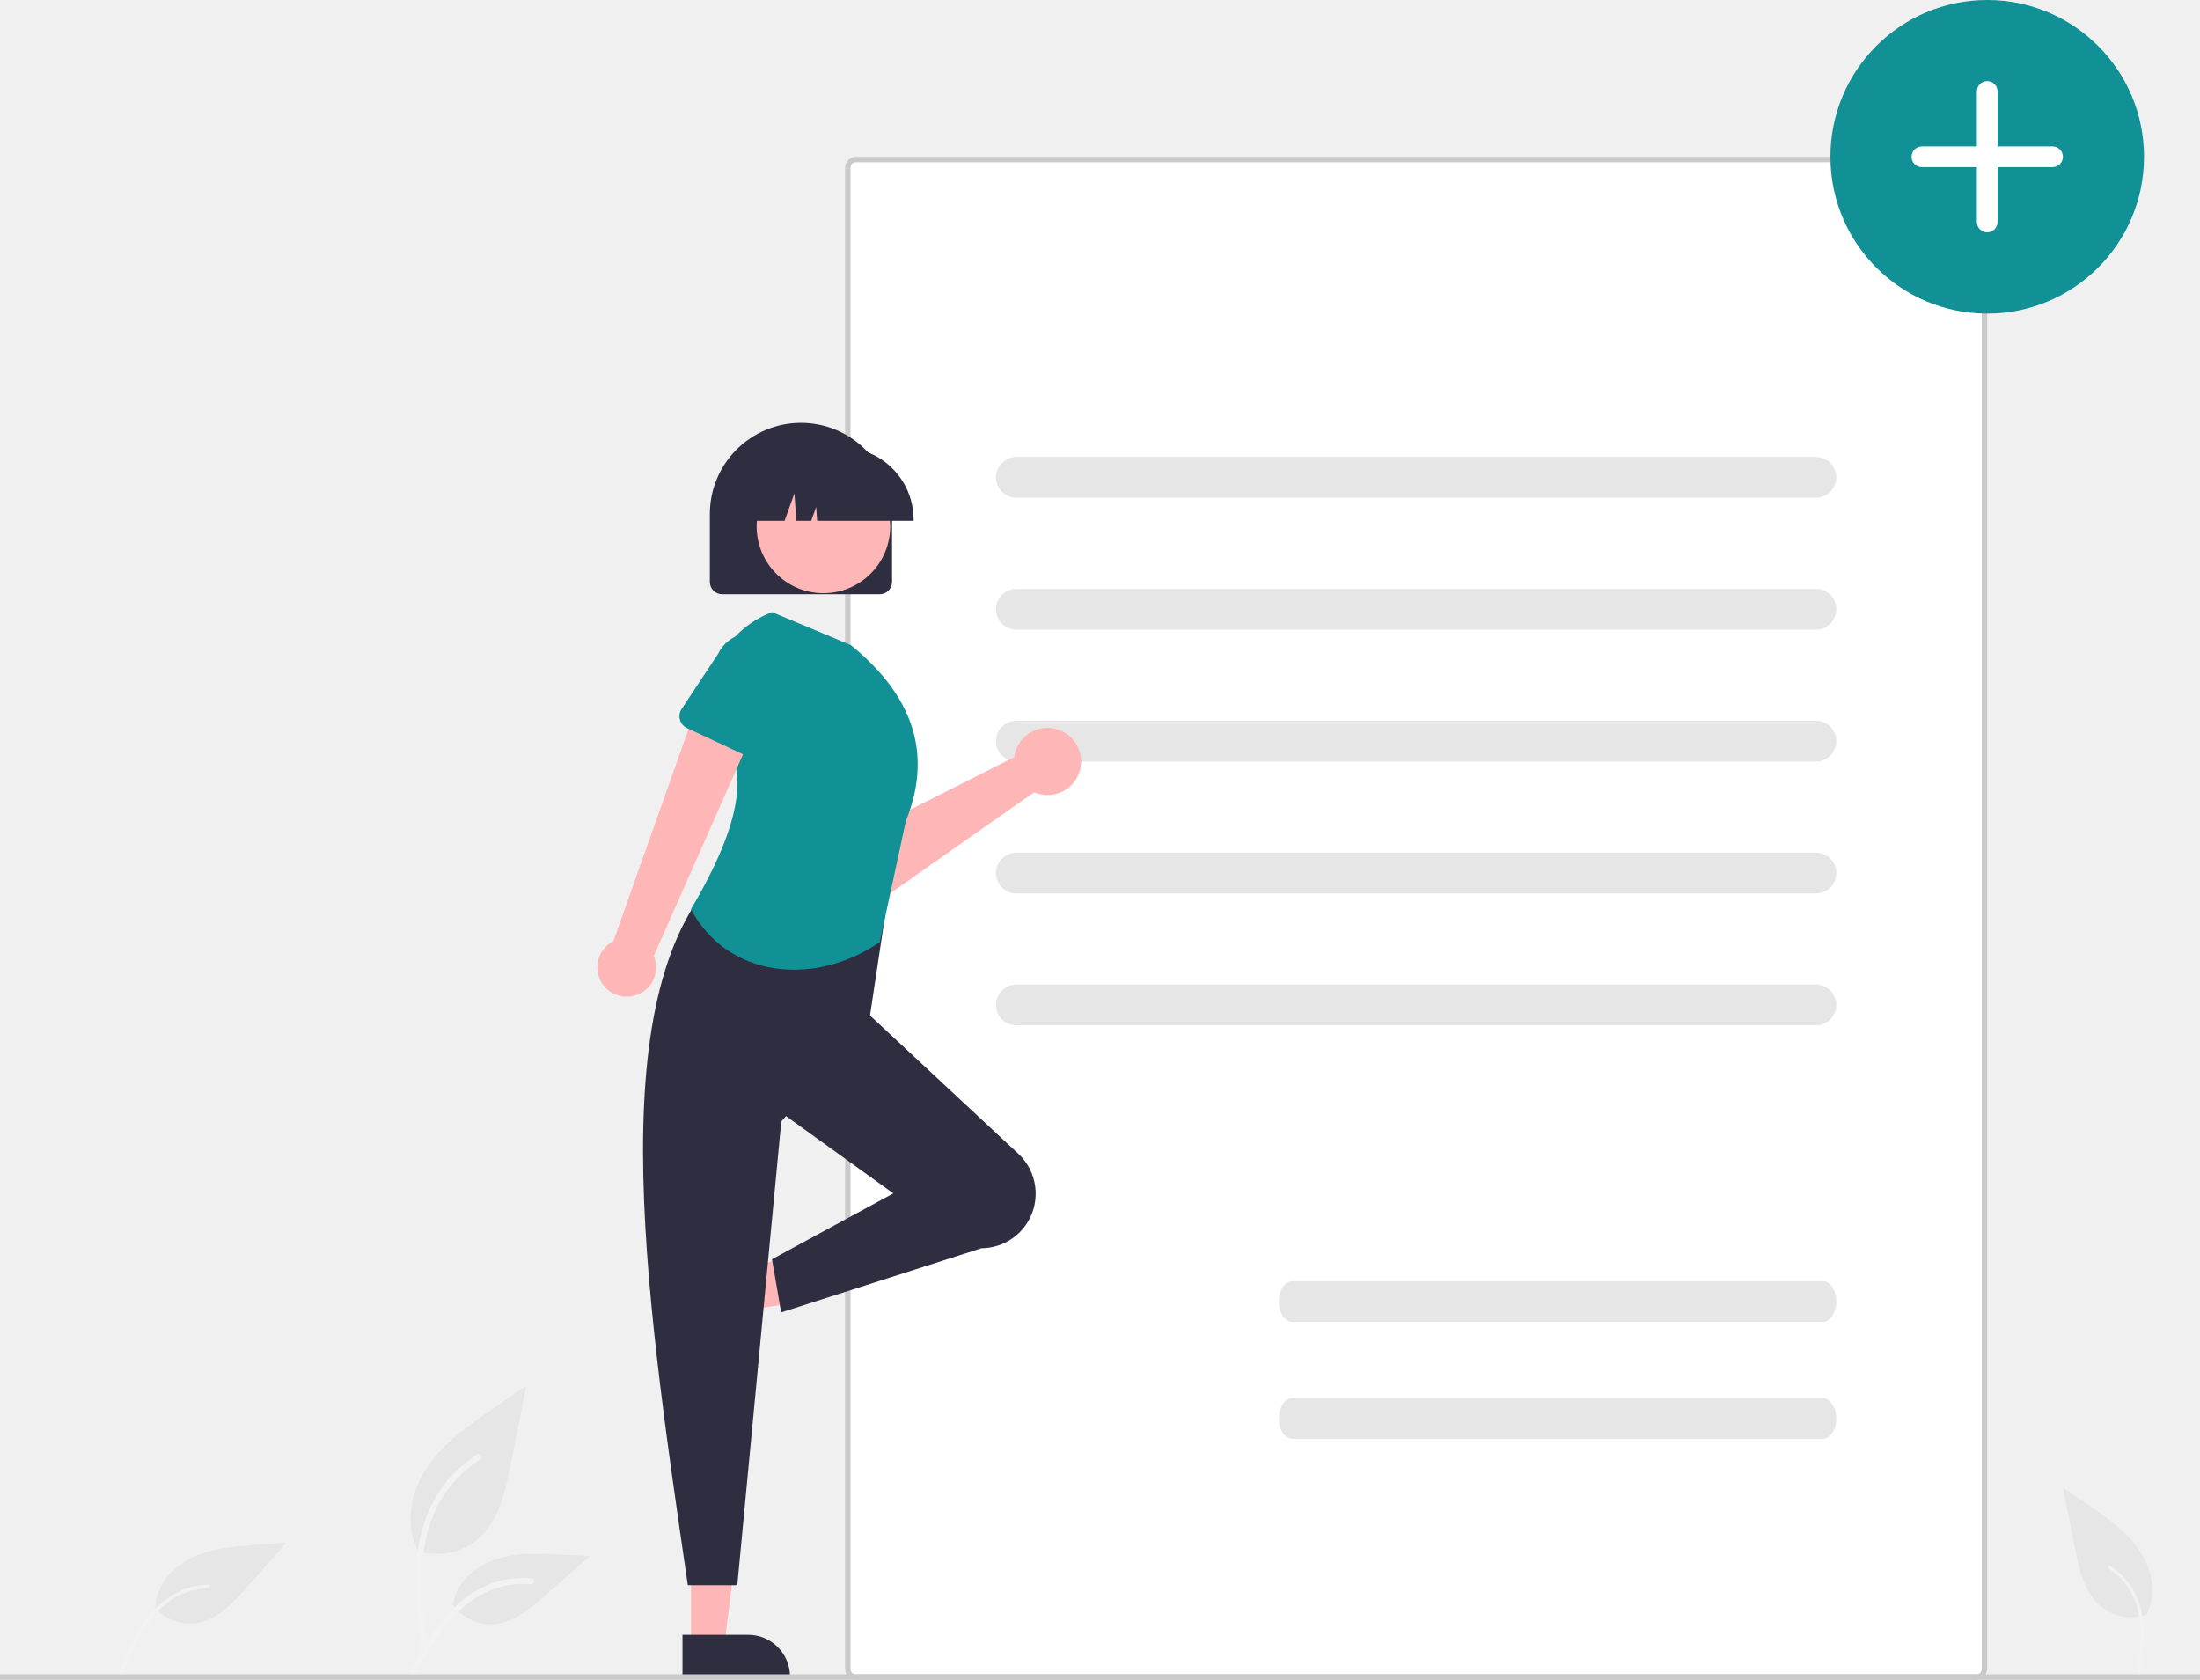
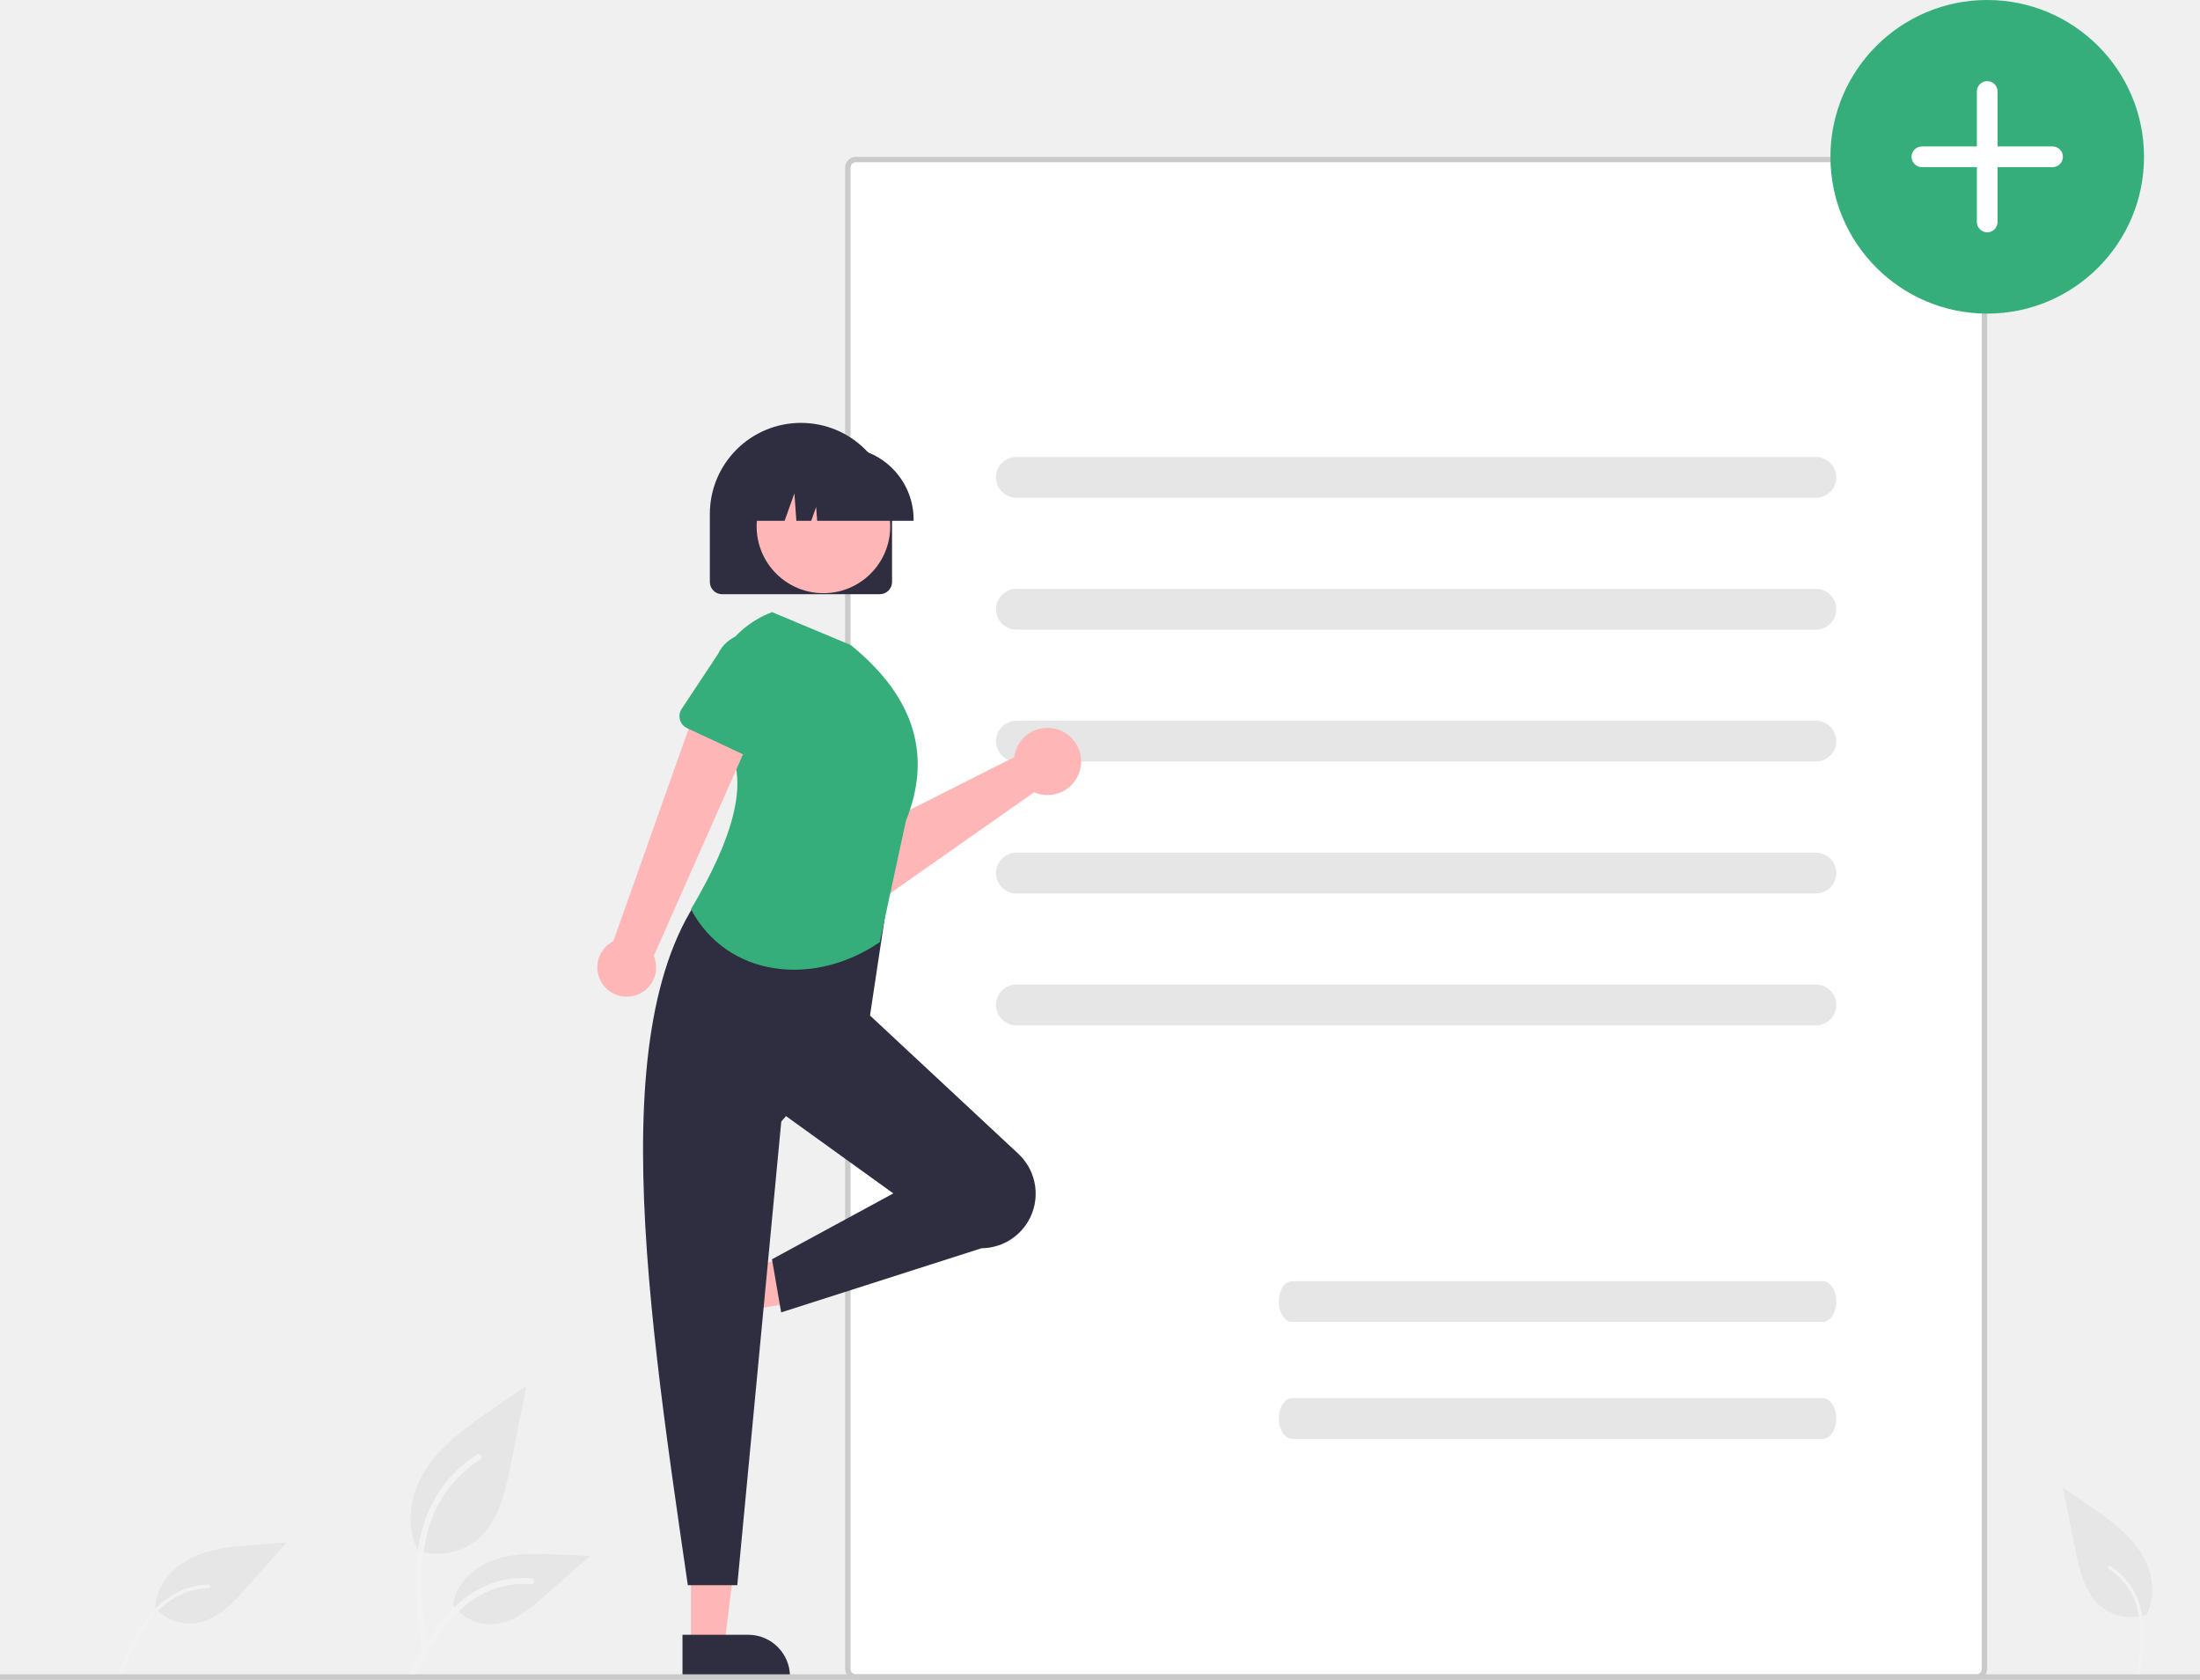
<svg xmlns="http://www.w3.org/2000/svg" id="af731368-2552-4ee0-85dc-b3cc1c0ae7e0" data-name="Layer 1" width="809" height="617.658" viewBox="0 0 809 617.658">
  <rect x="310.755" y="57.658" width="420" height="560" rx="4" fill="#fff" />
  <path d="M922.255,758.829h-412a4.005,4.005,0,0,1-4-4v-552a4.005,4.005,0,0,1,4-4h412a4.005,4.005,0,0,1,4,4v552A4.005,4.005,0,0,1,922.255,758.829Zm-412-558a2.002,2.002,0,0,0-2,2v552a2.002,2.002,0,0,0,2,2h412a2.002,2.002,0,0,0,2-2v-552a2.002,2.002,0,0,0-2-2Z" transform="translate(-195.5 -141.171)" fill="#cacaca" />
  <path id="a6f80ec2-9665-4b0d-9b96-9f178d319553" data-name="Path 2621" d="M863.252,324.201h-294a7.5,7.5,0,0,1,0-15h294a7.5,7.5,0,1,1,0,15Z" transform="translate(-195.5 -141.171)" fill="#e6e6e6" />
  <path id="af435bc5-0b88-4d77-bfed-030ae9fdf7f6" data-name="Path 2624" d="M863.252,372.701h-294a7.5,7.5,0,0,1,0-15h294a7.5,7.5,0,1,1,0,15Z" transform="translate(-195.5 -141.171)" fill="#e6e6e6" />
  <path id="e557133a-77b8-499f-bd16-c334895c1269" data-name="Path 2625" d="M863.252,421.201h-294a7.5,7.5,0,0,1,0-15h294a7.5,7.5,0,1,1,0,15Z" transform="translate(-195.5 -141.171)" fill="#e6e6e6" />
  <path id="ec19a4b8-f44f-4645-b4d7-76344dff0125" data-name="Path 2626" d="M863.252,469.701h-294a7.5,7.5,0,0,1,0-15h294a7.5,7.5,0,0,1,0,15Z" transform="translate(-195.5 -141.171)" fill="#e6e6e6" />
  <path id="e86d23b2-1618-4af8-9c24-b5d1e0a773ab" data-name="Path 2627" d="M863.252,518.201h-294a7.5,7.5,0,0,1,0-15h294a7.5,7.5,0,1,1,0,15Z" transform="translate(-195.5 -141.171)" fill="#e6e6e6" />
  <path d="M568.851,417.676a12.389,12.389,0,0,0-.389,1.912l-52.111,26.302-11.876-7.75L490.437,454.534l19.691,15.762a9.416,9.416,0,0,0,11.295.356l54.352-38.159a12.355,12.355,0,1,0-6.924-14.818Z" transform="translate(-195.5 -141.171)" fill="#ffb6b6" />
-   <path d="M514.643,446.883l-17.275,20.425a5.297,5.297,0,0,1-8.02.079l-17.62-20.021a14.71,14.71,0,0,1,19.064-22.407l22.597,14.001a5.297,5.297,0,0,1,1.253,7.922Z" transform="translate(-195.5 -141.171)" fill="#119195" />
+   <path d="M514.643,446.883l-17.275,20.425a5.297,5.297,0,0,1-8.02.079l-17.62-20.021a14.71,14.71,0,0,1,19.064-22.407l22.597,14.001a5.297,5.297,0,0,1,1.253,7.922Z" transform="translate(-195.5 -141.171)" fill="#36AE7C" />
  <polygon points="254.098 605.118 266.358 605.118 272.19 557.83 254.096 557.83 254.098 605.118" fill="#ffb6b6" />
  <path d="M446.47,742.286l24.144-.001h.001A15.387,15.387,0,0,1,486.002,757.672v.5l-39.531.001Z" transform="translate(-195.5 -141.171)" fill="#2f2e41" />
  <polygon points="251.336 473.432 254.822 485.185 301.817 477.332 296.671 459.985 251.336 473.432" fill="#ffb6b6" />
  <path d="M449.784,610.466l6.866,23.147 0.0.001a15.387,15.387,0,0,1-10.376,19.126l-.479.142-11.241-37.899Z" transform="translate(-195.5 -141.171)" fill="#2f2e41" />
  <path id="b5225405-dc09-4398-8f75-a858b019bf8f" data-name="Path 2622" d="M865.776,627.258H670.727c-2.748,0-4.976-3.358-4.976-7.5s2.228-7.5,4.976-7.5H865.776c2.748,0,4.976,3.358,4.976,7.5S868.524,627.258,865.776,627.258Z" transform="translate(-195.5 -141.171)" fill="#e6e6e6" />
  <path id="a2f1c4f7-b8f3-4baf-98d5-81fcbaba2af5" data-name="Path 2623" d="M865.776,670.258H670.727c-2.748,0-4.976-3.358-4.976-7.5s2.228-7.5,4.976-7.5H865.776c2.748,0,4.976,3.358,4.976,7.5S868.524,670.258,865.776,670.258Z" transform="translate(-195.5 -141.171)" fill="#e6e6e6" />
-   <circle id="e62fa462-3819-44fb-9424-9fc2fe7133de" data-name="Ellipse 512" cx="730.755" cy="57.659" r="57.659" fill="#119195" />
+   <circle id="e62fa462-3819-44fb-9424-9fc2fe7133de" data-name="Ellipse 512" cx="730.755" cy="57.659" r="57.659" fill="#36AE7C" />
  <path id="b20583ce-2285-4a88-ae2b-42b53348cdcc" data-name="Path 2642" d="M902.231,195.024a3.805,3.805,0,0,0,0,7.61h20.22v20.219a3.805,3.805,0,0,0,7.609,0V202.634h20.22a3.805,3.805,0,1,0,0-7.61H930.06v-20.22a3.804,3.804,0,0,0-7.609,0v20.22Z" transform="translate(-195.5 -141.171)" fill="#fff" />
  <path id="a69a945f-f2e5-47e0-ba72-38a008e8891a" data-name="Path 2632" d="M573.49,590.42h0a20.065,20.065,0,0,1-17.054,9.741L482.752,623.75l-3.369-19.541L524,580l-43.227-31.133,31.67-37.06,57.522,53.613a20.066,20.066,0,0,1,3.525,25Z" transform="translate(-195.5 -141.171)" fill="#2f2e41" />
  <path id="e980cf0f-d800-4ee3-940e-45939556ba77" data-name="Path 2633" d="M466.622,724.059H448.429c-16.335-111.969-32.962-224.25,16.172-266.16l57.949,9.434-7.412,49.189-32.343,37.06Z" transform="translate(-195.5 -141.171)" fill="#2f2e41" />
-   <path id="eba62579-0c8c-463a-8046-e804be002a11" data-name="Path 2637" d="M519.007,487.62c-24.526,16.713-56.208,12.783-69.432-12.12,19-32,23-55,7.705-65.5a36.273,36.273,0,0,1,22.145-43.742h0l28.974,12.129c24.6,20.054,29.445,41.776,20.215,64.687Z" transform="translate(-195.5 -141.171)" fill="#119195" />
+   <path id="eba62579-0c8c-463a-8046-e804be002a11" data-name="Path 2637" d="M519.007,487.62c-24.526,16.713-56.208,12.783-69.432-12.12,19-32,23-55,7.705-65.5a36.273,36.273,0,0,1,22.145-43.742h0l28.974,12.129c24.6,20.054,29.445,41.776,20.215,64.687Z" transform="translate(-195.5 -141.171)" fill="#36AE7C" />
  <rect id="e895ce6e-6fd8-41df-ae63-d595344ec23b" data-name="Rectangle 53" y="615.658" width="809" height="2" fill="#cacaca" />
  <path id="e192092a-ee6f-4331-8843-6655178f0707" data-name="Path 438" d="M348.841,711.227a22.963,22.963,0,0,0,22.175-3.906c7.767-6.519,10.2-17.259,12.183-27.2l5.86-29.414-12.268,8.445c-8.823,6.076-17.846,12.346-23.955,21.146s-8.776,20.813-3.867,30.335" transform="translate(-195.5 -141.171)" fill="#e6e6e6" />
  <path id="a858933f-d134-4d1f-a5b1-d2ecd5f2e072" data-name="Path 439" d="M350.736,748.884c-1.548-11.251-3.133-22.645-2.048-34.018.962-10.1,4.043-19.963,10.316-28.051a46.663,46.663,0,0,1,11.972-10.849c1.2-.756,2.3,1.142,1.107,1.894a44.362,44.362,0,0,0-17.547,21.172c-3.82,9.717-4.434,20.309-3.775,30.632.4,6.242,1.242,12.444,2.092,18.637a1.136,1.136,0,0,1-.766,1.349,1.1,1.1,0,0,1-1.349-.766Z" transform="translate(-195.5 -141.171)" fill="#f2f2f2" />
  <path id="f4641f1e-7695-45f0-a79a-94f4839885fa" data-name="Path 440" d="M252.323,732.078a17.076,17.076,0,0,0,15.695,5.834c7.434-1.261,13.036-7.235,18.047-12.869l14.825-16.665-11.049.805c-7.945.579-16.092,1.208-23.321,4.556s-13.458,10.051-13.89,18.006" transform="translate(-195.5 -141.171)" fill="#e6e6e6" />
  <path id="e7fd6c30-5753-49ca-a2fc-43310e28e2be" data-name="Path 441" d="M239.603,755.318c2.605-6.27,5.232-12.628,9.229-18.165a31.987,31.987,0,0,1,13.8-11.349,27.901,27.901,0,0,1,9.455-1.975c.846-.028.841,1.284,0,1.312a26.523,26.523,0,0,0-15.453,5.614c-4.909,3.857-8.428,9.134-11.21,14.657-1.682,3.34-3.122,6.794-4.556,10.245a.679.679,0,0,1-.8.464A.66.66,0,0,1,239.603,755.318Z" transform="translate(-195.5 -141.171)" fill="#f2f2f2" />
  <path id="b52aaf37-3203-4cbf-9b60-86692d62068e" data-name="Path 442" d="M361.851,730.832a16.9,16.9,0,0,0,14.729,7.6c7.456-.354,13.672-5.558,19.267-10.5l16.55-14.612-10.953-.524c-7.877-.377-15.957-.729-23.46,1.7s-14.422,8.275-15.794,16.041" transform="translate(-195.5 -141.171)" fill="#e6e6e6" />
  <path id="beff4645-a309-4245-bc03-2fdcf4e7d6c8" data-name="Path 443" d="M346.37,755.352c7.434-13.155,16.058-27.775,31.466-32.448a35.115,35.115,0,0,1,13.235-1.367c1.405.121,1.054,2.287-.348,2.166a32.621,32.621,0,0,0-21.121,5.588c-5.955,4.054-10.592,9.689-14.517,15.666-2.4,3.661-4.557,7.477-6.711,11.288C347.686,757.463,345.674,756.584,346.37,755.352Z" transform="translate(-195.5 -141.171)" fill="#f2f2f2" />
  <path id="a434c3a5-879f-494a-805a-60016a50852d" data-name="Path 461" d="M985.122,734.85a17.721,17.721,0,0,1-17.112-3.014c-5.994-5.031-7.873-13.319-9.4-20.993l-4.523-22.7,9.469,6.52c6.809,4.689,13.772,9.527,18.486,16.318s6.773,16.062,2.985,23.41" transform="translate(-195.5 -141.171)" fill="#e6e6e6" />
  <path id="eeef24b5-3622-48e4-8c10-5591845ab2d9" data-name="Path 462" d="M982.508,756.396c.833-6.067,1.689-12.212,1.105-18.343a28.849,28.849,0,0,0-5.563-15.126,25.162,25.162,0,0,0-6.456-5.85c-.646-.407-1.24.616-.6,1.021a23.921,23.921,0,0,1,9.462,11.417c2.06,5.24,2.391,10.951,2.036,16.517-.215,3.366-.67,6.71-1.128,10.049a.613.613,0,0,0,.413.727.6.6,0,0,0,.728-.413Z" transform="translate(-195.5 -141.171)" fill="#f2f2f2" />
  <path d="M428.47,507.367a10.743,10.743,0,0,0,7.445-14.694l39.602-89.472-22.655-5.706-31.804,89.742a10.801,10.801,0,0,0,7.412,20.13Z" transform="translate(-195.5 -141.171)" fill="#ffb6b6" />
-   <path d="M470.156,419.202l-22.033-10.314a4.817,4.817,0,0,1-1.974-7.022l13.39-20.223a13.377,13.377,0,0,1,24.198,11.413l-6.924,23.163a4.817,4.817,0,0,1-6.657,2.982Z" transform="translate(-195.5 -141.171)" fill="#119195" />
+   <path d="M470.156,419.202l-22.033-10.314a4.817,4.817,0,0,1-1.974-7.022l13.39-20.223a13.377,13.377,0,0,1,24.198,11.413l-6.924,23.163a4.817,4.817,0,0,1-6.657,2.982Z" transform="translate(-195.5 -141.171)" fill="#36AE7C" />
  <path d="M519.029,359.67h-58a4.505,4.505,0,0,1-4.5-4.5v-25a33.5,33.5,0,0,1,67,0v25A4.505,4.505,0,0,1,519.029,359.67Z" transform="translate(-195.5 -141.171)" fill="#2f2e41" />
  <circle cx="302.797" cy="193.558" r="24.561" fill="#ffb6b6" />
  <path d="M531.455,332.67H495.989l-.364-5.092-1.818,5.092h-5.461l-.721-10.092-3.604,10.092H473.455v-.5a26.53,26.53,0,0,1,26.5-26.5h5a26.53,26.53,0,0,1,26.5,26.5Z" transform="translate(-195.5 -141.171)" fill="#2f2e41" />
</svg>
